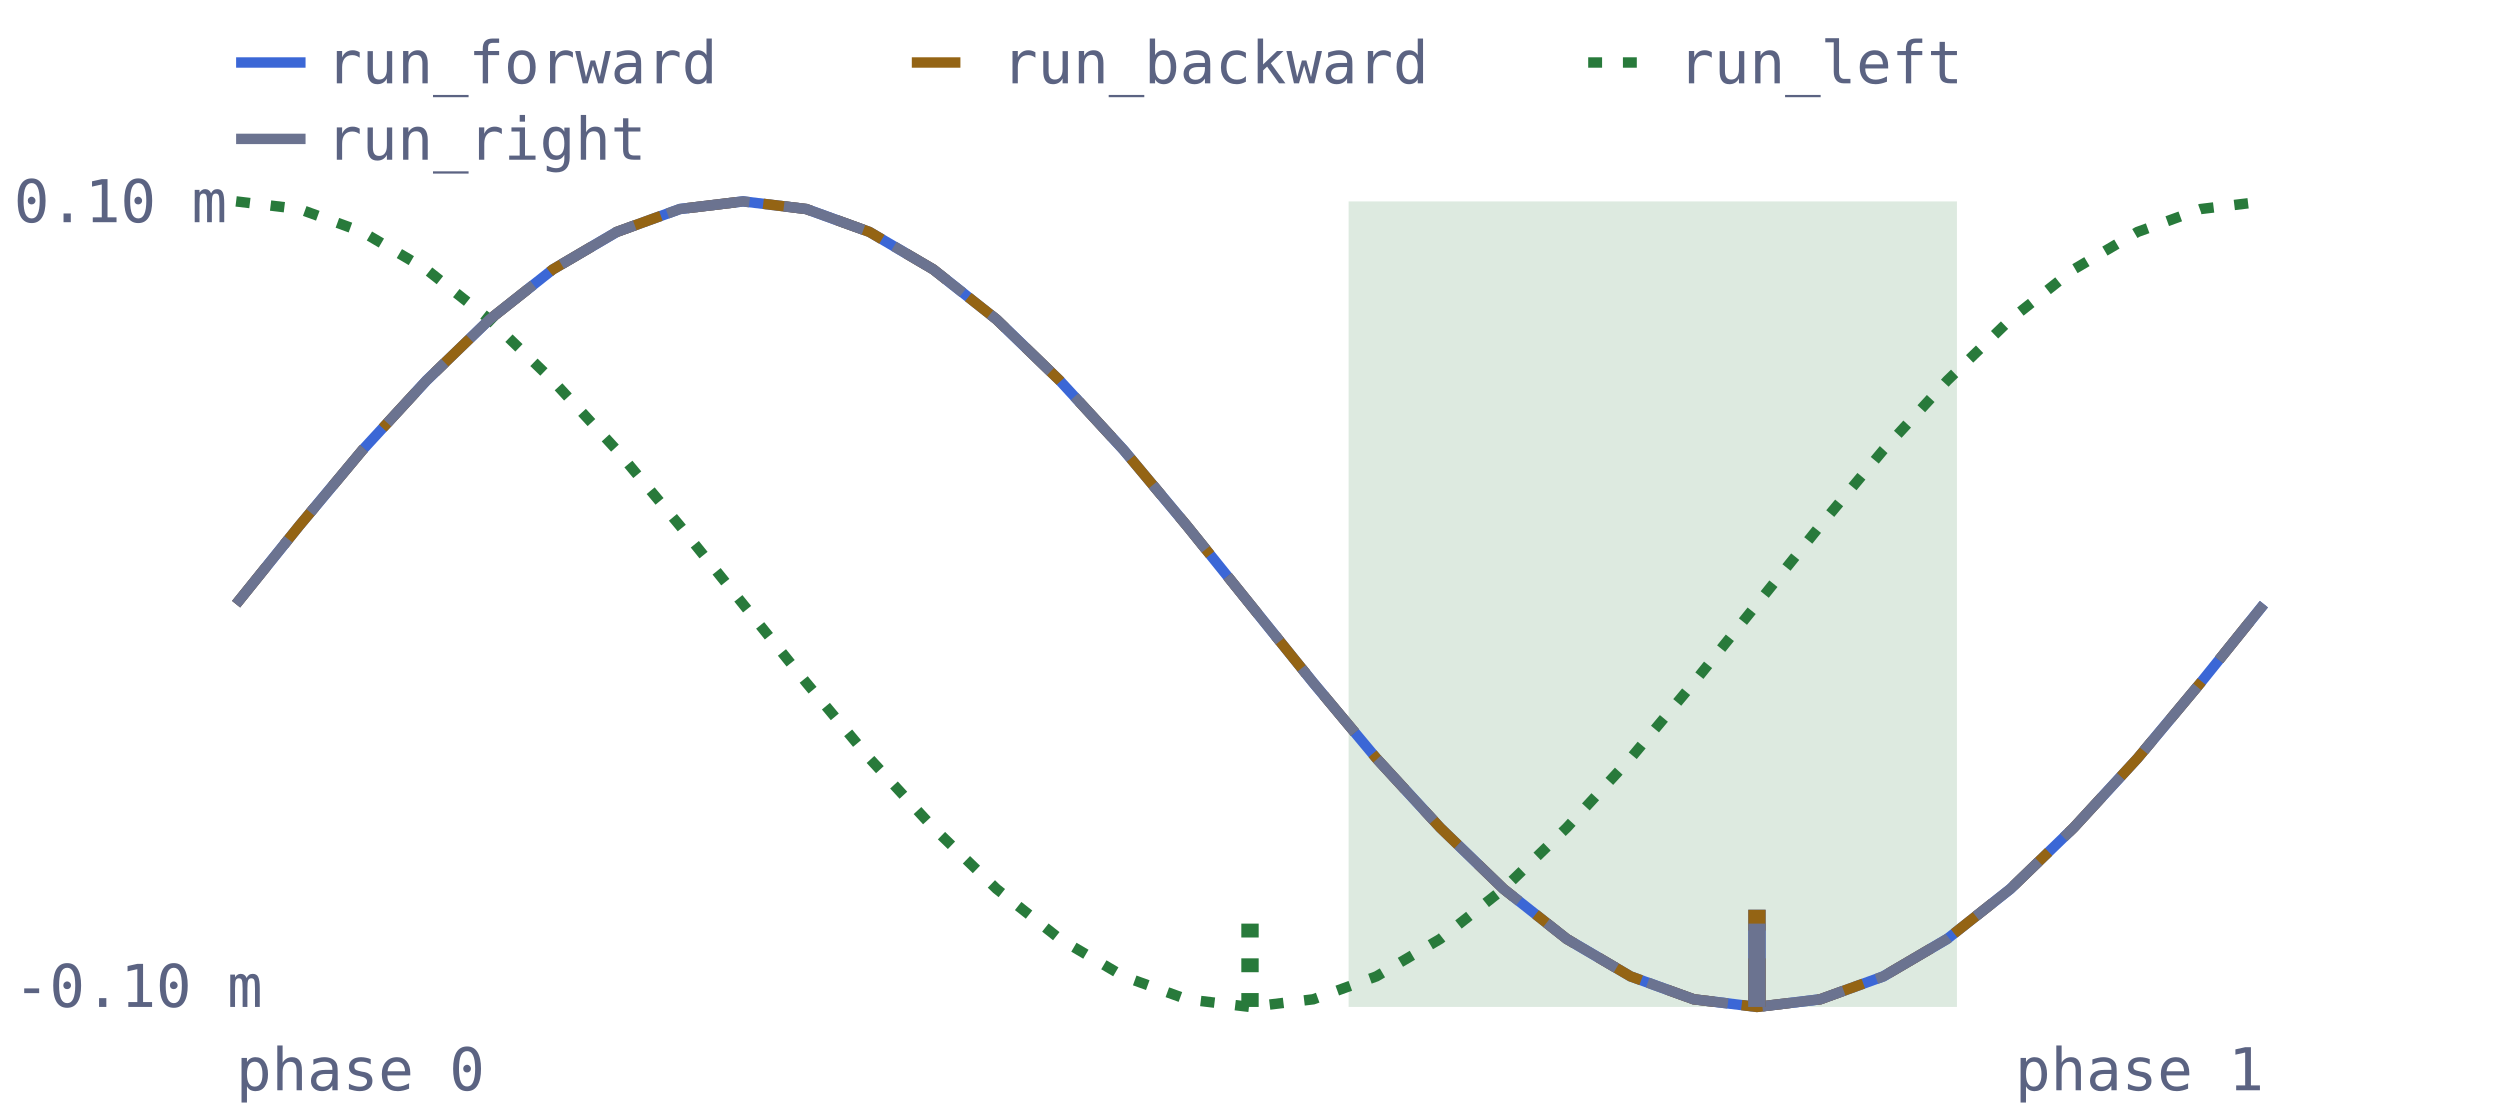
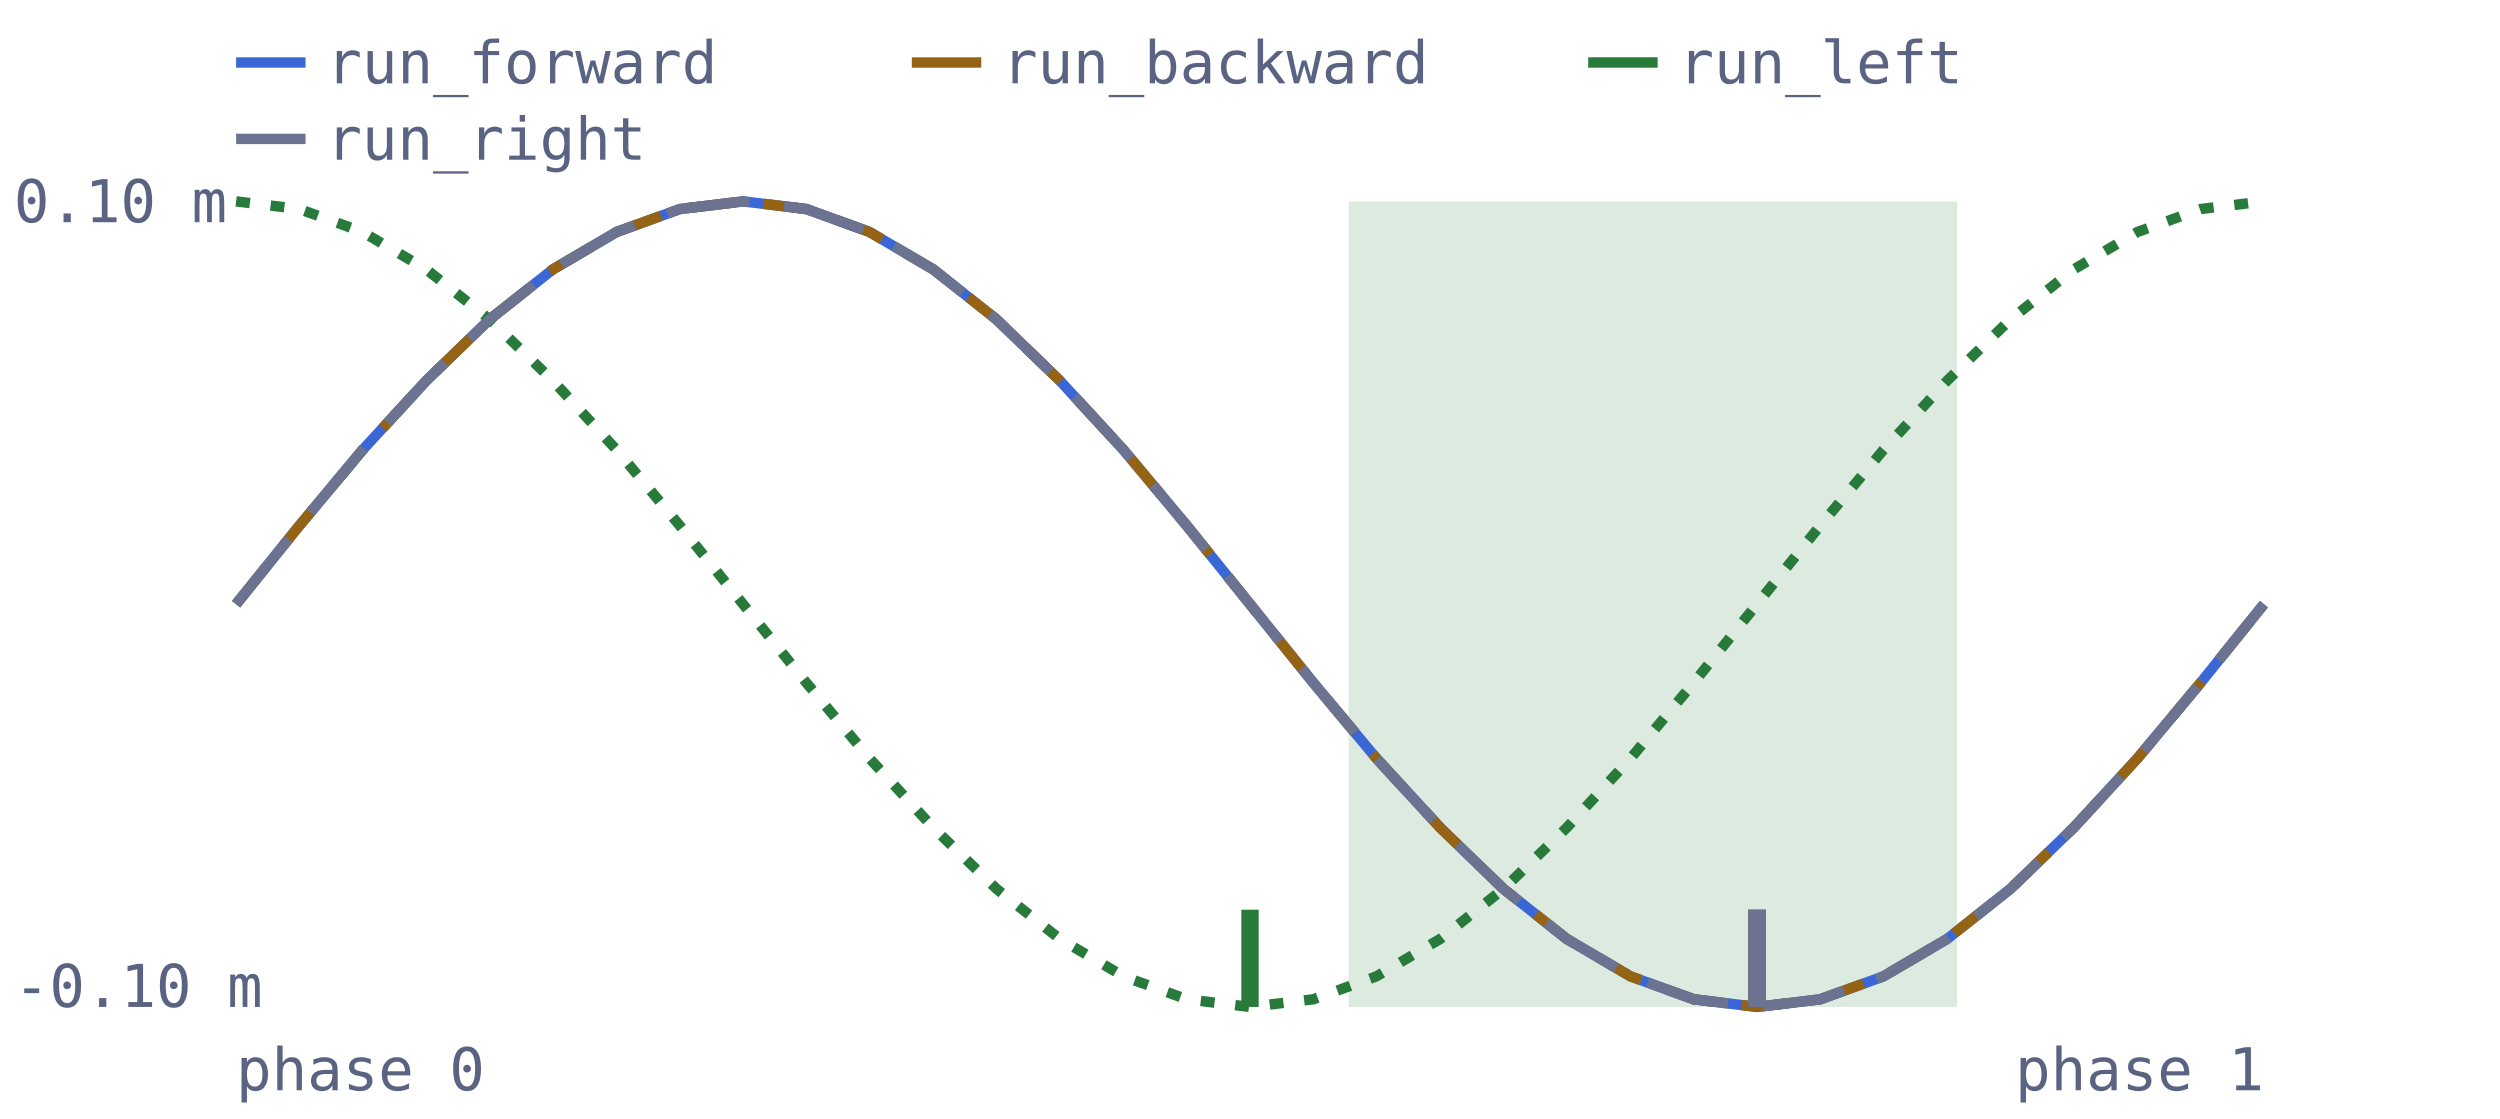
<svg xmlns="http://www.w3.org/2000/svg" id="chart-run-ring-gait-group" viewBox="0 0 360 161" width="100%" role="img" aria-label="run-ring — L−R foot height by stride phase over one normalized stride cycle, phase 0 to 1: run_forward, run_backward, run_left, run_right -0.10 to 0.10 m">
-   <style>#chart-run-ring-gait-group .series-left,#chart-run-ring-gait-group .series-right,#chart-run-ring-gait-group .series-diff,#chart-run-ring-gait-group .root-path,#chart-run-ring-gait-group .pathstart{fill:none;stroke-width:1.5}#chart-run-ring-gait-group .pathend{stroke-width:1}#chart-run-ring-gait-group .pathleader{fill:none;stroke-width:1}#chart-run-ring-gait-group .series-diff{opacity:.6;stroke-dasharray:4 3}#chart-run-ring-gait-group .series-member-0{fill:none;stroke-width:1.5}#chart-run-ring-gait-group .anchor-member-0{stroke-width:2.5}#chart-run-ring-gait-group .series-member-1{fill:none;stroke-width:1.5}#chart-run-ring-gait-group .anchor-member-1{stroke-width:2.5}#chart-run-ring-gait-group .series-member-1,#chart-run-ring-gait-group .anchor-member-1{stroke-dasharray:7 4}#chart-run-ring-gait-group .series-member-2{fill:none;stroke-width:1.5}#chart-run-ring-gait-group .anchor-member-2{stroke-width:2.5}#chart-run-ring-gait-group .series-member-2,#chart-run-ring-gait-group .anchor-member-2{stroke-dasharray:2 3}#chart-run-ring-gait-group .series-member-3{fill:none;stroke-width:1.5}#chart-run-ring-gait-group .anchor-member-3{stroke-width:2.5}#chart-run-ring-gait-group .series-member-3,#chart-run-ring-gait-group .anchor-member-3{stroke-dasharray:12 5}#chart-run-ring-gait-group .series-member-4{fill:none;stroke-width:1.5}#chart-run-ring-gait-group .anchor-member-4{stroke-width:2.5}#chart-run-ring-gait-group .series-member-4,#chart-run-ring-gait-group .anchor-member-4{stroke-dasharray:4 2 1 2}#chart-run-ring-gait-group .series-member-5{fill:none;stroke-width:1.5}#chart-run-ring-gait-group .anchor-member-5{stroke-width:2.5}#chart-run-ring-gait-group .series-member-5,#chart-run-ring-gait-group .anchor-member-5{stroke-dasharray:1 4}#chart-run-ring-gait-group .phase-band{opacity:.16}#chart-run-ring-gait-group text{font:8.5px ui-monospace,monospace}#chart-run-ring-gait-group .series-left{stroke:var(--as-accent,#3b67d6)}#chart-run-ring-gait-group .series-right{stroke:var(--as-warning,#946414)}#chart-run-ring-gait-group .series-diff{stroke:var(--as-muted,#5b6382)}#chart-run-ring-gait-group .root-path{stroke:var(--as-pass,#287a3b)}#chart-run-ring-gait-group .pathdot{fill:var(--as-error,#cf3f5b)}#chart-run-ring-gait-group .pathstart{stroke:var(--as-pass,#287a3b)}#chart-run-ring-gait-group .pathend{fill:var(--as-pass,#287a3b)}#chart-run-ring-gait-group .pathend{stroke:var(--as-ground,#f4f5f9)}#chart-run-ring-gait-group .pathleader{stroke:var(--as-pass,#287a3b)}#chart-run-ring-gait-group text{fill:var(--as-muted,#5b6382)}#chart-run-ring-gait-group .series-member-0{stroke:var(--as-accent,#3b67d6)}#chart-run-ring-gait-group .anchor-member-0{stroke:var(--as-accent,#3b67d6)}#chart-run-ring-gait-group .series-member-1{stroke:var(--as-warning,#946414)}#chart-run-ring-gait-group .anchor-member-1{stroke:var(--as-warning,#946414)}#chart-run-ring-gait-group .series-member-2{stroke:var(--as-pass,#287a3b)}#chart-run-ring-gait-group .anchor-member-2{stroke:var(--as-pass,#287a3b)}#chart-run-ring-gait-group .series-member-3{stroke:var(--as-note,#6b7390)}#chart-run-ring-gait-group .anchor-member-3{stroke:var(--as-note,#6b7390)}#chart-run-ring-gait-group .series-member-4{stroke:var(--as-error,#cf3f5b)}#chart-run-ring-gait-group .anchor-member-4{stroke:var(--as-error,#cf3f5b)}#chart-run-ring-gait-group .series-member-5{stroke:var(--as-muted,#5b6382)}#chart-run-ring-gait-group .anchor-member-5{stroke:var(--as-muted,#5b6382)}#chart-run-ring-gait-group .phase-band{fill:var(--as-pass,#287a3b)}@media (prefers-color-scheme:dark){#chart-run-ring-gait-group .series-left{stroke:var(--as-accent,#7aa2f7)}#chart-run-ring-gait-group .series-right{stroke:var(--as-warning,#e0af68)}#chart-run-ring-gait-group .series-diff{stroke:var(--as-muted,#9099b2)}#chart-run-ring-gait-group .root-path{stroke:var(--as-pass,#9ece6a)}#chart-run-ring-gait-group .pathdot{fill:var(--as-error,#f7768e)}#chart-run-ring-gait-group .pathstart{stroke:var(--as-pass,#9ece6a)}#chart-run-ring-gait-group .pathend{fill:var(--as-pass,#9ece6a)}#chart-run-ring-gait-group .pathend{stroke:var(--as-ground,#17171f)}#chart-run-ring-gait-group .pathleader{stroke:var(--as-pass,#9ece6a)}#chart-run-ring-gait-group text{fill:var(--as-muted,#9099b2)}#chart-run-ring-gait-group .series-member-0{stroke:var(--as-accent,#7aa2f7)}#chart-run-ring-gait-group .anchor-member-0{stroke:var(--as-accent,#7aa2f7)}#chart-run-ring-gait-group .series-member-1{stroke:var(--as-warning,#e0af68)}#chart-run-ring-gait-group .anchor-member-1{stroke:var(--as-warning,#e0af68)}#chart-run-ring-gait-group .series-member-2{stroke:var(--as-pass,#9ece6a)}#chart-run-ring-gait-group .anchor-member-2{stroke:var(--as-pass,#9ece6a)}#chart-run-ring-gait-group .series-member-3{stroke:var(--as-note,#bb9af7)}#chart-run-ring-gait-group .anchor-member-3{stroke:var(--as-note,#bb9af7)}#chart-run-ring-gait-group .series-member-4{stroke:var(--as-error,#f7768e)}#chart-run-ring-gait-group .anchor-member-4{stroke:var(--as-error,#f7768e)}#chart-run-ring-gait-group .series-member-5{stroke:var(--as-muted,#9099b2)}#chart-run-ring-gait-group .anchor-member-5{stroke:var(--as-muted,#9099b2)}#chart-run-ring-gait-group .phase-band{fill:var(--as-pass,#9ece6a)}}</style>
+   <style>#chart-run-ring-gait-group .series-left,#chart-run-ring-gait-group .series-right,#chart-run-ring-gait-group .series-diff,#chart-run-ring-gait-group .root-path,#chart-run-ring-gait-group .pathstart{fill:none;stroke-width:1.5}#chart-run-ring-gait-group .pathend{stroke-width:1}#chart-run-ring-gait-group .pathleader{fill:none;stroke-width:1}#chart-run-ring-gait-group .series-diff{opacity:.6;stroke-dasharray:4 3}#chart-run-ring-gait-group .series-member-0{fill:none;stroke-width:1.5}#chart-run-ring-gait-group .anchor-member-0{stroke-width:2.5}#chart-run-ring-gait-group .series-member-1{fill:none;stroke-width:1.5}#chart-run-ring-gait-group .anchor-member-1{stroke-width:2.5}#chart-run-ring-gait-group path.series-member-1{stroke-dasharray:7 4}#chart-run-ring-gait-group .series-member-2{fill:none;stroke-width:1.5}#chart-run-ring-gait-group .anchor-member-2{stroke-width:2.5}#chart-run-ring-gait-group path.series-member-2{stroke-dasharray:2 3}#chart-run-ring-gait-group .series-member-3{fill:none;stroke-width:1.5}#chart-run-ring-gait-group .anchor-member-3{stroke-width:2.5}#chart-run-ring-gait-group path.series-member-3{stroke-dasharray:12 5}#chart-run-ring-gait-group .series-member-4{fill:none;stroke-width:1.5}#chart-run-ring-gait-group .anchor-member-4{stroke-width:2.5}#chart-run-ring-gait-group path.series-member-4{stroke-dasharray:4 2 1 2}#chart-run-ring-gait-group .series-member-5{fill:none;stroke-width:1.5}#chart-run-ring-gait-group .anchor-member-5{stroke-width:2.5}#chart-run-ring-gait-group path.series-member-5{stroke-dasharray:1 4}#chart-run-ring-gait-group .phase-band{opacity:.16}#chart-run-ring-gait-group text{font:8.5px ui-monospace,monospace}#chart-run-ring-gait-group .series-left{stroke:var(--as-accent,#3b67d6)}#chart-run-ring-gait-group .series-right{stroke:var(--as-warning,#946414)}#chart-run-ring-gait-group .series-diff{stroke:var(--as-muted,#5b6382)}#chart-run-ring-gait-group .root-path{stroke:var(--as-pass,#287a3b)}#chart-run-ring-gait-group .pathdot{fill:var(--as-error,#cf3f5b)}#chart-run-ring-gait-group .pathstart{stroke:var(--as-pass,#287a3b)}#chart-run-ring-gait-group .pathend{fill:var(--as-pass,#287a3b)}#chart-run-ring-gait-group .pathend{stroke:var(--as-ground,#f4f5f9)}#chart-run-ring-gait-group .pathleader{stroke:var(--as-pass,#287a3b)}#chart-run-ring-gait-group text{fill:var(--as-muted,#5b6382)}#chart-run-ring-gait-group .series-member-0{stroke:var(--as-accent,#3b67d6)}#chart-run-ring-gait-group .anchor-member-0{stroke:var(--as-accent,#3b67d6)}#chart-run-ring-gait-group .series-member-1{stroke:var(--as-warning,#946414)}#chart-run-ring-gait-group .anchor-member-1{stroke:var(--as-warning,#946414)}#chart-run-ring-gait-group .series-member-2{stroke:var(--as-pass,#287a3b)}#chart-run-ring-gait-group .anchor-member-2{stroke:var(--as-pass,#287a3b)}#chart-run-ring-gait-group .series-member-3{stroke:var(--as-note,#6b7390)}#chart-run-ring-gait-group .anchor-member-3{stroke:var(--as-note,#6b7390)}#chart-run-ring-gait-group .series-member-4{stroke:var(--as-error,#cf3f5b)}#chart-run-ring-gait-group .anchor-member-4{stroke:var(--as-error,#cf3f5b)}#chart-run-ring-gait-group .series-member-5{stroke:var(--as-muted,#5b6382)}#chart-run-ring-gait-group .anchor-member-5{stroke:var(--as-muted,#5b6382)}#chart-run-ring-gait-group .phase-band{fill:var(--as-pass,#287a3b)}@media (prefers-color-scheme:dark){#chart-run-ring-gait-group .series-left{stroke:var(--as-accent,#7aa2f7)}#chart-run-ring-gait-group .series-right{stroke:var(--as-warning,#e0af68)}#chart-run-ring-gait-group .series-diff{stroke:var(--as-muted,#9099b2)}#chart-run-ring-gait-group .root-path{stroke:var(--as-pass,#9ece6a)}#chart-run-ring-gait-group .pathdot{fill:var(--as-error,#f7768e)}#chart-run-ring-gait-group .pathstart{stroke:var(--as-pass,#9ece6a)}#chart-run-ring-gait-group .pathend{fill:var(--as-pass,#9ece6a)}#chart-run-ring-gait-group .pathend{stroke:var(--as-ground,#17171f)}#chart-run-ring-gait-group .pathleader{stroke:var(--as-pass,#9ece6a)}#chart-run-ring-gait-group text{fill:var(--as-muted,#9099b2)}#chart-run-ring-gait-group .series-member-0{stroke:var(--as-accent,#7aa2f7)}#chart-run-ring-gait-group .anchor-member-0{stroke:var(--as-accent,#7aa2f7)}#chart-run-ring-gait-group .series-member-1{stroke:var(--as-warning,#e0af68)}#chart-run-ring-gait-group .anchor-member-1{stroke:var(--as-warning,#e0af68)}#chart-run-ring-gait-group .series-member-2{stroke:var(--as-pass,#9ece6a)}#chart-run-ring-gait-group .anchor-member-2{stroke:var(--as-pass,#9ece6a)}#chart-run-ring-gait-group .series-member-3{stroke:var(--as-note,#bb9af7)}#chart-run-ring-gait-group .anchor-member-3{stroke:var(--as-note,#bb9af7)}#chart-run-ring-gait-group .series-member-4{stroke:var(--as-error,#f7768e)}#chart-run-ring-gait-group .anchor-member-4{stroke:var(--as-error,#f7768e)}#chart-run-ring-gait-group .series-member-5{stroke:var(--as-muted,#9099b2)}#chart-run-ring-gait-group .anchor-member-5{stroke:var(--as-muted,#9099b2)}#chart-run-ring-gait-group .phase-band{fill:var(--as-pass,#9ece6a)}}</style>
  <line class="series-member-0" x1="34.0" x2="44.0" y1="9" y2="9" />
  <text class="legend" x="47.0" y="12.0">run_forward</text>
  <line class="series-member-1" x1="131.3" x2="141.3" y1="9" y2="9" />
  <text class="legend" x="144.3" y="12.0">run_backward</text>
  <line class="series-member-2" x1="228.7" x2="238.7" y1="9" y2="9" />
  <text class="legend" x="241.7" y="12.0">run_left</text>
  <line class="series-member-3" x1="34.0" x2="44.0" y1="20" y2="20" />
  <text class="legend" x="47.0" y="23.0">run_right</text>
  <rect class="phase-band" x="194.2" y="29.0" width="87.6" height="116" />
  <path class="series-member-0" d="M34.0,87.0L43.1,75.7L52.2,64.8L61.4,54.8L70.5,46.0L79.6,38.8L88.8,33.4L97.9,30.1L107.0,29.0L116.1,30.1L125.2,33.4L134.4,38.8L143.5,46.0L152.6,54.8L161.8,64.8L170.9,75.7L180.0,87.0L189.1,98.3L198.2,109.2L207.4,119.2L216.5,128.0L225.6,135.2L234.8,140.6L243.9,143.9L253.0,145.0L262.1,143.9L271.2,140.6L280.4,135.2L289.5,128.0L298.6,119.2L307.8,109.2L316.9,98.3L326.0,87.0" fill="none" />
  <path class="series-member-1" d="M34.0,87.0L43.1,75.7L52.2,64.8L61.4,54.8L70.5,46.0L79.6,38.8L88.8,33.4L97.9,30.1L107.0,29.0L116.1,30.1L125.2,33.4L134.4,38.8L143.5,46.0L152.6,54.8L161.8,64.8L170.9,75.7L180.0,87.0L189.1,98.3L198.2,109.2L207.4,119.2L216.5,128.0L225.6,135.2L234.8,140.6L243.9,143.9L253.0,145.0L262.1,143.9L271.2,140.6L280.4,135.2L289.5,128.0L298.6,119.2L307.8,109.2L316.9,98.3L326.0,87.0" fill="none" />
  <path class="series-member-2" d="M34.0,29.0L43.1,30.1L52.2,33.4L61.4,38.8L70.5,46.0L79.6,54.8L88.8,64.8L97.9,75.7L107.0,87.0L116.1,98.3L125.2,109.2L134.4,119.2L143.5,128.0L152.6,135.2L161.8,140.6L170.9,143.9L180.0,145.0L189.1,143.9L198.2,140.6L207.4,135.2L216.5,128.0L225.6,119.2L234.8,109.2L243.9,98.3L253.0,87.0L262.1,75.7L271.2,64.8L280.4,54.8L289.5,46.0L298.6,38.8L307.8,33.4L316.9,30.1L326.0,29.0" fill="none" />
  <path class="series-member-3" d="M34.0,87.0L43.1,75.7L52.2,64.8L61.4,54.8L70.5,46.0L79.6,38.8L88.8,33.4L97.9,30.1L107.0,29.0L116.1,30.1L125.2,33.4L134.4,38.8L143.5,46.0L152.6,54.8L161.8,64.8L170.9,75.7L180.0,87.0L189.1,98.3L198.2,109.2L207.4,119.2L216.5,128.0L225.6,135.2L234.8,140.6L243.9,143.9L253.0,145.0L262.1,143.9L271.2,140.6L280.4,135.2L289.5,128.0L298.6,119.2L307.8,109.2L316.9,98.3L326.0,87.0" fill="none" />
  <line class="anchor-member-0" x1="253.0" x2="253.0" y1="145.0" y2="131.0" />
  <line class="anchor-member-1" x1="253.0" x2="253.0" y1="145.0" y2="131.0" />
  <line class="anchor-member-2" x1="180.0" x2="180.0" y1="145.0" y2="131.0" />
  <line class="anchor-member-3" x1="253.0" x2="253.0" y1="145.0" y2="131.0" />
  <text class="axis" x="2.0" y="32.0">0.10 m</text>
  <text class="axis" x="2.0" y="145.0">-0.10 m</text>
  <text class="axis" x="34.0" y="157.0">phase 0</text>
  <text class="axis" x="326.0" y="157.0" text-anchor="end">phase 1</text>
</svg>
